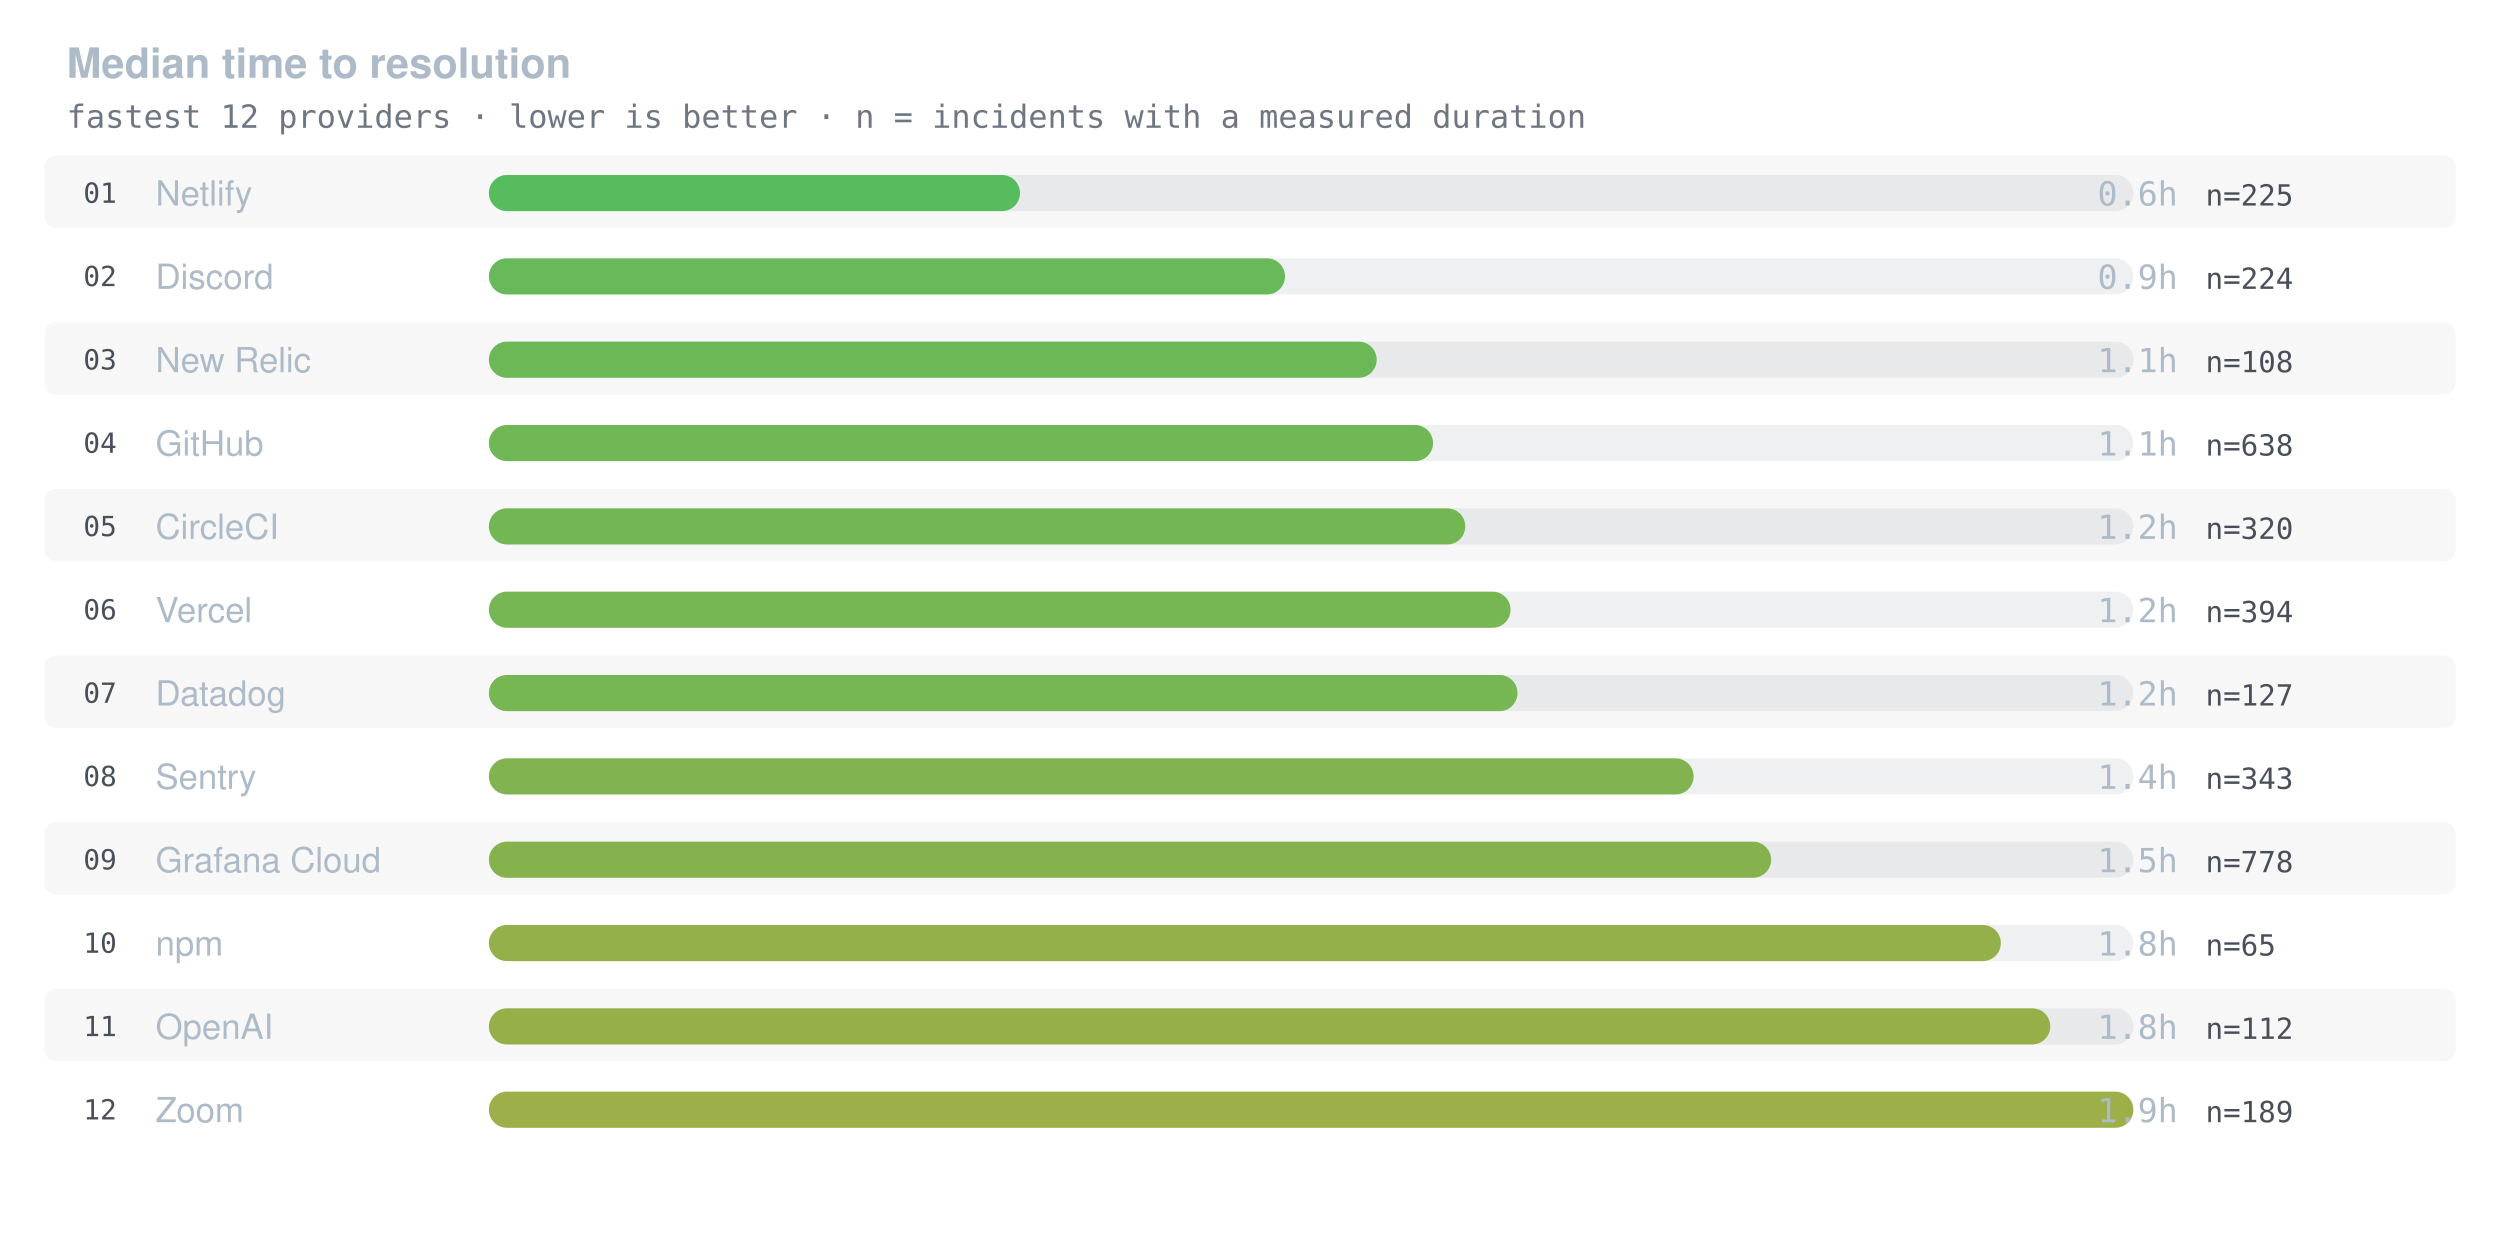
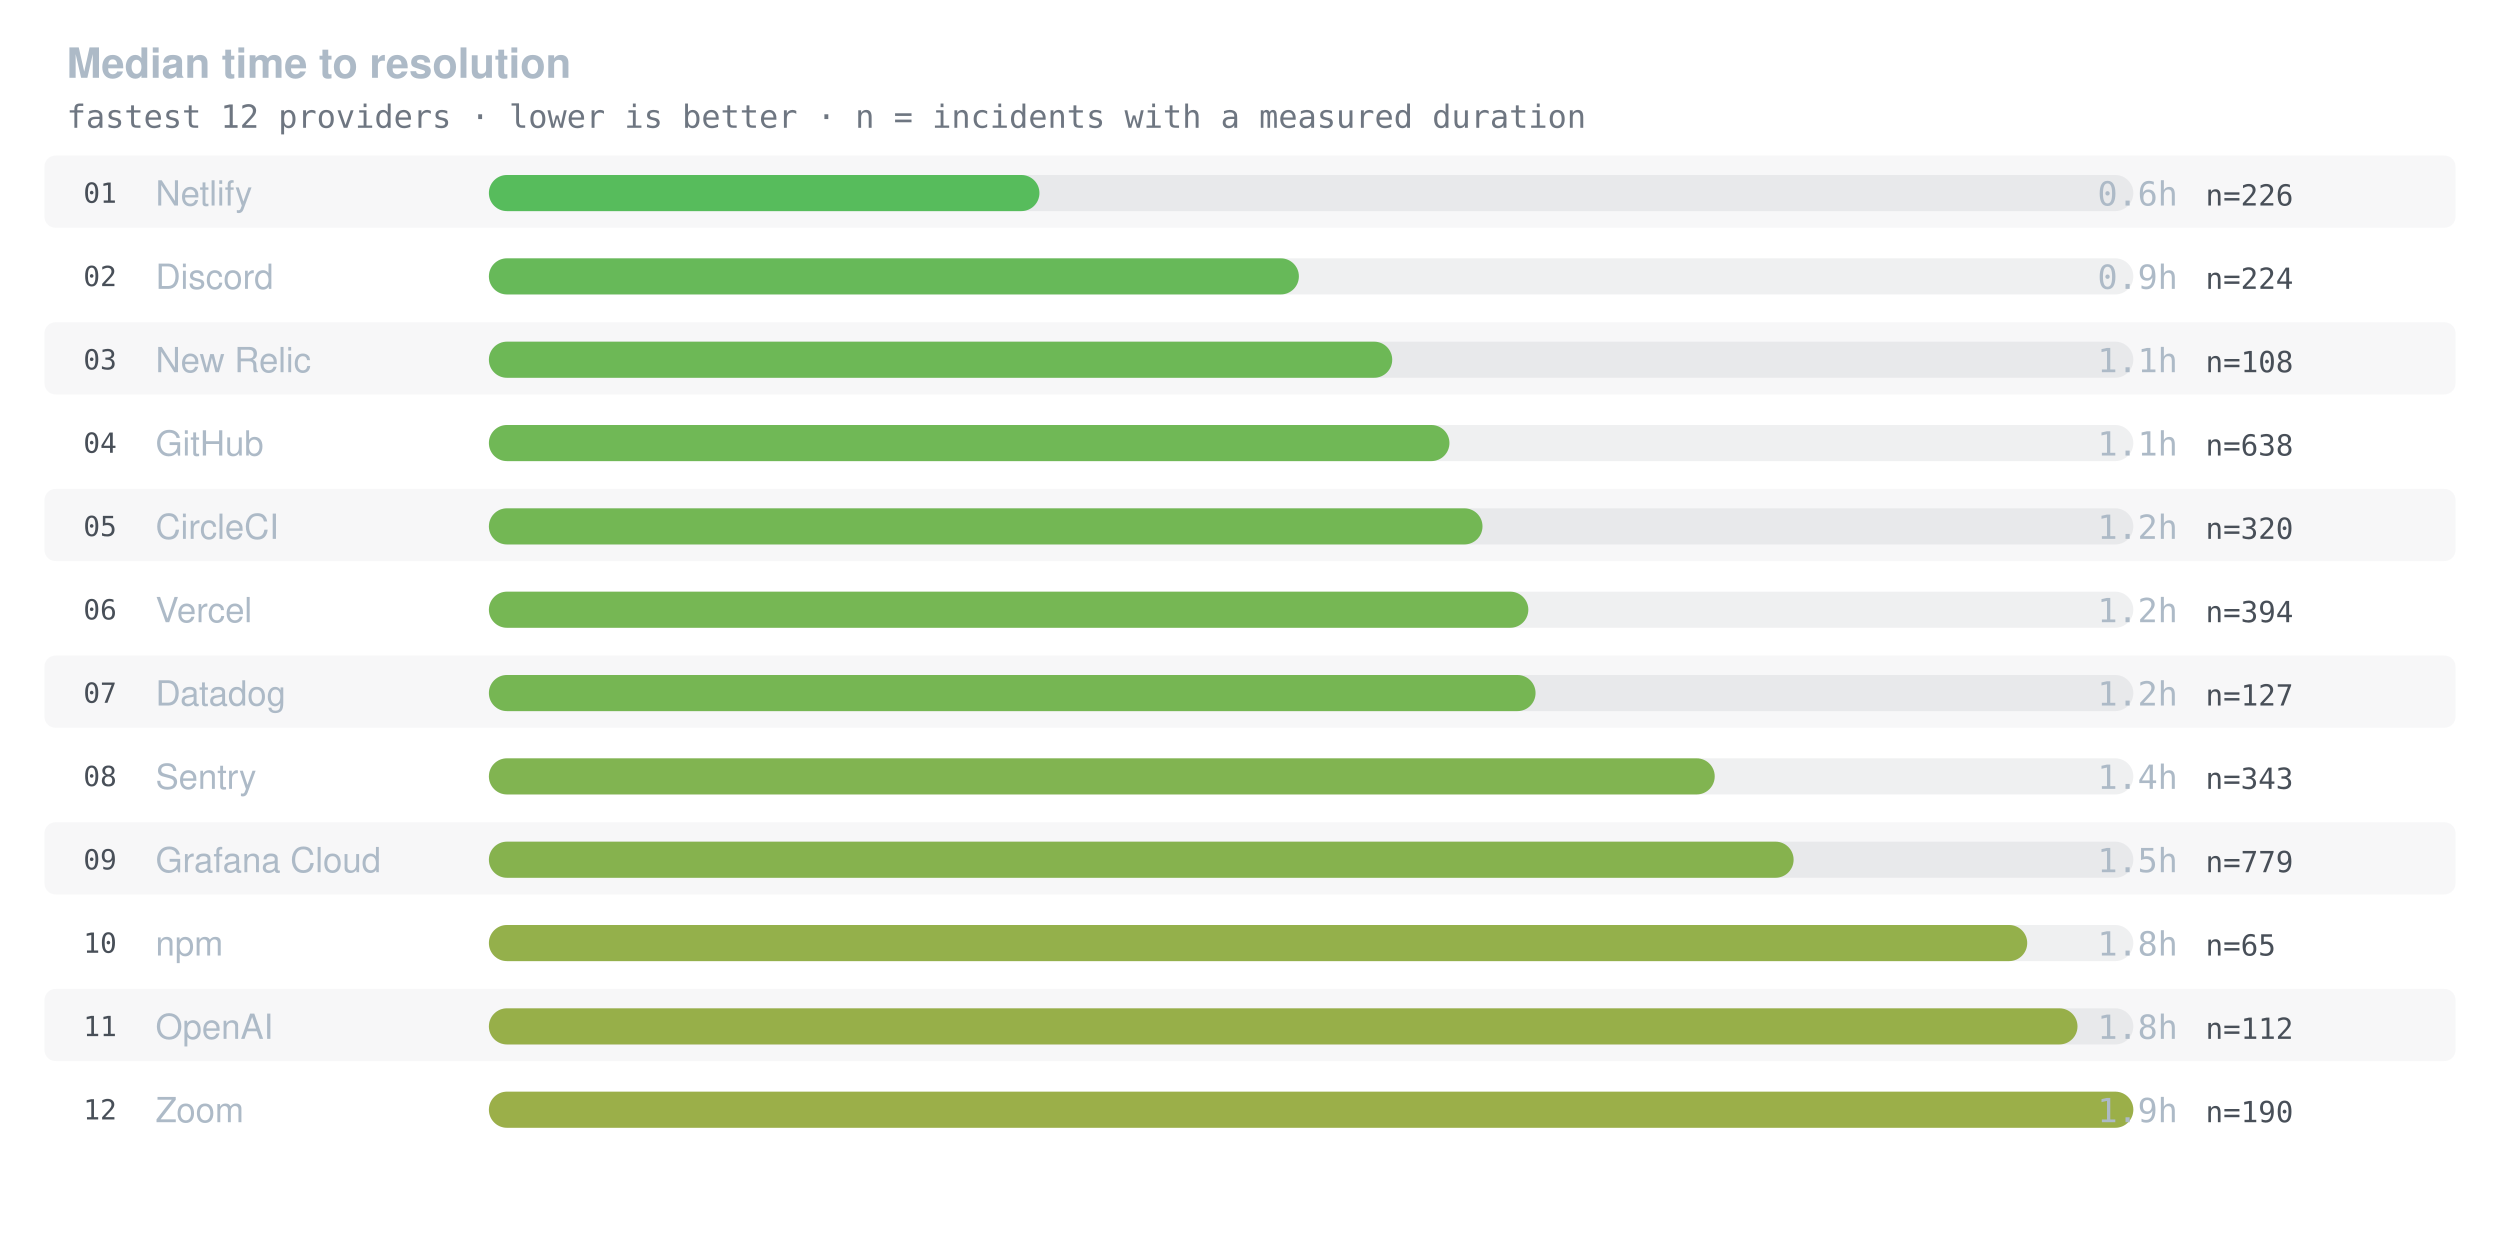
<svg xmlns="http://www.w3.org/2000/svg" viewBox="0 0 900 444" width="900" height="444" role="img">
  <text x="24" y="28" fill="#adbac7" font-size="15" font-family="-apple-system,BlinkMacSystemFont,Segoe UI,Helvetica,Arial,sans-serif" font-weight="600">Median time to resolution</text>
  <text x="24" y="46" fill="#6e7681" font-size="11.5" font-family="ui-monospace,SFMono-Regular,Menlo,Consolas,monospace">fastest 12 providers · lower is better · n = incidents with a measured duration</text>
  <rect x="16" y="56" width="868" height="26" rx="4" fill="#6e7681" opacity="0.055" />
  <text x="30" y="73" fill="#484f58" font-size="10" font-family="ui-monospace,SFMono-Regular,Menlo,Consolas,monospace">01</text>
  <text x="56" y="74" fill="#adbac7" font-size="12.5" font-family="-apple-system,BlinkMacSystemFont,Segoe UI,Helvetica,Arial,sans-serif">Netlify</text>
  <rect x="176" y="63" width="592" height="13" rx="6.5" fill="#6e7681" opacity="0.11" />
-   <rect x="176" y="63" width="191.2" height="13" rx="6.5" fill="#47b74e" opacity="0.9" />
+   <rect x="176" y="63" width="198.2" height="13" rx="6.5" fill="#47b74d" opacity="0.9" />
  <text x="784" y="74" fill="#adbac7" font-size="12" font-family="ui-monospace,SFMono-Regular,Menlo,Consolas,monospace" text-anchor="end">0.6h</text>
-   <text x="794" y="74" fill="#484f58" font-size="10.5" font-family="ui-monospace,SFMono-Regular,Menlo,Consolas,monospace">n=225</text>
+   <text x="794" y="74" fill="#484f58" font-size="10.5" font-family="ui-monospace,SFMono-Regular,Menlo,Consolas,monospace">n=226</text>
  <text x="30" y="103" fill="#484f58" font-size="10" font-family="ui-monospace,SFMono-Regular,Menlo,Consolas,monospace">02</text>
  <text x="56" y="104" fill="#adbac7" font-size="12.5" font-family="-apple-system,BlinkMacSystemFont,Segoe UI,Helvetica,Arial,sans-serif">Discord</text>
  <rect x="176" y="93" width="592" height="13" rx="6.5" fill="#6e7681" opacity="0.11" />
-   <rect x="176" y="93" width="286.6" height="13" rx="6.5" fill="#59b348" opacity="0.9" />
+   <rect x="176" y="93" width="291.6" height="13" rx="6.5" fill="#59b348" opacity="0.9" />
  <text x="784" y="104" fill="#adbac7" font-size="12" font-family="ui-monospace,SFMono-Regular,Menlo,Consolas,monospace" text-anchor="end">0.9h</text>
  <text x="794" y="104" fill="#484f58" font-size="10.5" font-family="ui-monospace,SFMono-Regular,Menlo,Consolas,monospace">n=224</text>
  <rect x="16" y="116" width="868" height="26" rx="4" fill="#6e7681" opacity="0.055" />
  <text x="30" y="133" fill="#484f58" font-size="10" font-family="ui-monospace,SFMono-Regular,Menlo,Consolas,monospace">03</text>
  <text x="56" y="134" fill="#adbac7" font-size="12.5" font-family="-apple-system,BlinkMacSystemFont,Segoe UI,Helvetica,Arial,sans-serif">New Relic</text>
  <rect x="176" y="123" width="592" height="13" rx="6.5" fill="#6e7681" opacity="0.11" />
-   <rect x="176" y="123" width="319.6" height="13" rx="6.5" fill="#5fb246" opacity="0.9" />
+   <rect x="176" y="123" width="325.2" height="13" rx="6.5" fill="#5fb246" opacity="0.9" />
  <text x="784" y="134" fill="#adbac7" font-size="12" font-family="ui-monospace,SFMono-Regular,Menlo,Consolas,monospace" text-anchor="end">1.1h</text>
  <text x="794" y="134" fill="#484f58" font-size="10.5" font-family="ui-monospace,SFMono-Regular,Menlo,Consolas,monospace">n=108</text>
  <text x="30" y="163" fill="#484f58" font-size="10" font-family="ui-monospace,SFMono-Regular,Menlo,Consolas,monospace">04</text>
  <text x="56" y="164" fill="#adbac7" font-size="12.5" font-family="-apple-system,BlinkMacSystemFont,Segoe UI,Helvetica,Arial,sans-serif">GitHub</text>
  <rect x="176" y="153" width="592" height="13" rx="6.5" fill="#6e7681" opacity="0.11" />
-   <rect x="176" y="153" width="339.9" height="13" rx="6.5" fill="#63b145" opacity="0.9" />
+   <rect x="176" y="153" width="345.8" height="13" rx="6.5" fill="#63b145" opacity="0.9" />
  <text x="784" y="164" fill="#adbac7" font-size="12" font-family="ui-monospace,SFMono-Regular,Menlo,Consolas,monospace" text-anchor="end">1.1h</text>
  <text x="794" y="164" fill="#484f58" font-size="10.5" font-family="ui-monospace,SFMono-Regular,Menlo,Consolas,monospace">n=638</text>
  <rect x="16" y="176" width="868" height="26" rx="4" fill="#6e7681" opacity="0.055" />
  <text x="30" y="193" fill="#484f58" font-size="10" font-family="ui-monospace,SFMono-Regular,Menlo,Consolas,monospace">05</text>
  <text x="56" y="194" fill="#adbac7" font-size="12.5" font-family="-apple-system,BlinkMacSystemFont,Segoe UI,Helvetica,Arial,sans-serif">CircleCI</text>
  <rect x="176" y="183" width="592" height="13" rx="6.5" fill="#6e7681" opacity="0.11" />
-   <rect x="176" y="183" width="351.5" height="13" rx="6.5" fill="#66b144" opacity="0.9" />
+   <rect x="176" y="183" width="357.7" height="13" rx="6.5" fill="#66b144" opacity="0.9" />
  <text x="784" y="194" fill="#adbac7" font-size="12" font-family="ui-monospace,SFMono-Regular,Menlo,Consolas,monospace" text-anchor="end">1.2h</text>
  <text x="794" y="194" fill="#484f58" font-size="10.5" font-family="ui-monospace,SFMono-Regular,Menlo,Consolas,monospace">n=320</text>
  <text x="30" y="223" fill="#484f58" font-size="10" font-family="ui-monospace,SFMono-Regular,Menlo,Consolas,monospace">06</text>
  <text x="56" y="224" fill="#adbac7" font-size="12.5" font-family="-apple-system,BlinkMacSystemFont,Segoe UI,Helvetica,Arial,sans-serif">Vercel</text>
  <rect x="176" y="213" width="592" height="13" rx="6.5" fill="#6e7681" opacity="0.11" />
-   <rect x="176" y="213" width="367.8" height="13" rx="6.5" fill="#69b043" opacity="0.9" />
+   <rect x="176" y="213" width="374.2" height="13" rx="6.5" fill="#69b043" opacity="0.9" />
  <text x="784" y="224" fill="#adbac7" font-size="12" font-family="ui-monospace,SFMono-Regular,Menlo,Consolas,monospace" text-anchor="end">1.2h</text>
  <text x="794" y="224" fill="#484f58" font-size="10.5" font-family="ui-monospace,SFMono-Regular,Menlo,Consolas,monospace">n=394</text>
  <rect x="16" y="236" width="868" height="26" rx="4" fill="#6e7681" opacity="0.055" />
  <text x="30" y="253" fill="#484f58" font-size="10" font-family="ui-monospace,SFMono-Regular,Menlo,Consolas,monospace">07</text>
  <text x="56" y="254" fill="#adbac7" font-size="12.5" font-family="-apple-system,BlinkMacSystemFont,Segoe UI,Helvetica,Arial,sans-serif">Datadog</text>
  <rect x="176" y="243" width="592" height="13" rx="6.5" fill="#6e7681" opacity="0.11" />
-   <rect x="176" y="243" width="370.3" height="13" rx="6.5" fill="#69b043" opacity="0.9" />
+   <rect x="176" y="243" width="376.8" height="13" rx="6.5" fill="#69b043" opacity="0.9" />
  <text x="784" y="254" fill="#adbac7" font-size="12" font-family="ui-monospace,SFMono-Regular,Menlo,Consolas,monospace" text-anchor="end">1.2h</text>
  <text x="794" y="254" fill="#484f58" font-size="10.5" font-family="ui-monospace,SFMono-Regular,Menlo,Consolas,monospace">n=127</text>
  <text x="30" y="283" fill="#484f58" font-size="10" font-family="ui-monospace,SFMono-Regular,Menlo,Consolas,monospace">08</text>
  <text x="56" y="284" fill="#adbac7" font-size="12.5" font-family="-apple-system,BlinkMacSystemFont,Segoe UI,Helvetica,Arial,sans-serif">Sentry</text>
  <rect x="176" y="273" width="592" height="13" rx="6.5" fill="#6e7681" opacity="0.11" />
-   <rect x="176" y="273" width="433.7" height="13" rx="6.5" fill="#75ad3f" opacity="0.9" />
+   <rect x="176" y="273" width="441.3" height="13" rx="6.5" fill="#75ad3f" opacity="0.9" />
  <text x="784" y="284" fill="#adbac7" font-size="12" font-family="ui-monospace,SFMono-Regular,Menlo,Consolas,monospace" text-anchor="end">1.4h</text>
  <text x="794" y="284" fill="#484f58" font-size="10.5" font-family="ui-monospace,SFMono-Regular,Menlo,Consolas,monospace">n=343</text>
  <rect x="16" y="296" width="868" height="26" rx="4" fill="#6e7681" opacity="0.055" />
  <text x="30" y="313" fill="#484f58" font-size="10" font-family="ui-monospace,SFMono-Regular,Menlo,Consolas,monospace">09</text>
  <text x="56" y="314" fill="#adbac7" font-size="12.5" font-family="-apple-system,BlinkMacSystemFont,Segoe UI,Helvetica,Arial,sans-serif">Grafana Cloud</text>
  <rect x="176" y="303" width="592" height="13" rx="6.5" fill="#6e7681" opacity="0.11" />
-   <rect x="176" y="303" width="461.6" height="13" rx="6.5" fill="#7bac3d" opacity="0.9" />
+   <rect x="176" y="303" width="469.7" height="13" rx="6.5" fill="#7bac3d" opacity="0.9" />
  <text x="784" y="314" fill="#adbac7" font-size="12" font-family="ui-monospace,SFMono-Regular,Menlo,Consolas,monospace" text-anchor="end">1.5h</text>
-   <text x="794" y="314" fill="#484f58" font-size="10.5" font-family="ui-monospace,SFMono-Regular,Menlo,Consolas,monospace">n=778</text>
+   <text x="794" y="314" fill="#484f58" font-size="10.5" font-family="ui-monospace,SFMono-Regular,Menlo,Consolas,monospace">n=779</text>
  <text x="30" y="343" fill="#484f58" font-size="10" font-family="ui-monospace,SFMono-Regular,Menlo,Consolas,monospace">10</text>
  <text x="56" y="344" fill="#adbac7" font-size="12.5" font-family="-apple-system,BlinkMacSystemFont,Segoe UI,Helvetica,Arial,sans-serif">npm</text>
  <rect x="176" y="333" width="592" height="13" rx="6.5" fill="#6e7681" opacity="0.11" />
-   <rect x="176" y="333" width="544.3" height="13" rx="6.5" fill="#8ba938" opacity="0.9" />
+   <rect x="176" y="333" width="553.8" height="13" rx="6.5" fill="#8ba938" opacity="0.9" />
  <text x="784" y="344" fill="#adbac7" font-size="12" font-family="ui-monospace,SFMono-Regular,Menlo,Consolas,monospace" text-anchor="end">1.8h</text>
  <text x="794" y="344" fill="#484f58" font-size="10.5" font-family="ui-monospace,SFMono-Regular,Menlo,Consolas,monospace">n=65</text>
  <rect x="16" y="356" width="868" height="26" rx="4" fill="#6e7681" opacity="0.055" />
  <text x="30" y="373" fill="#484f58" font-size="10" font-family="ui-monospace,SFMono-Regular,Menlo,Consolas,monospace">11</text>
  <text x="56" y="374" fill="#adbac7" font-size="12.5" font-family="-apple-system,BlinkMacSystemFont,Segoe UI,Helvetica,Arial,sans-serif">OpenAI</text>
  <rect x="176" y="363" width="592" height="13" rx="6.5" fill="#6e7681" opacity="0.11" />
-   <rect x="176" y="363" width="562.1" height="13" rx="6.5" fill="#8ea837" opacity="0.9" />
+   <rect x="176" y="363" width="571.9" height="13" rx="6.5" fill="#8ea837" opacity="0.9" />
  <text x="784" y="374" fill="#adbac7" font-size="12" font-family="ui-monospace,SFMono-Regular,Menlo,Consolas,monospace" text-anchor="end">1.8h</text>
  <text x="794" y="374" fill="#484f58" font-size="10.5" font-family="ui-monospace,SFMono-Regular,Menlo,Consolas,monospace">n=112</text>
  <text x="30" y="403" fill="#484f58" font-size="10" font-family="ui-monospace,SFMono-Regular,Menlo,Consolas,monospace">12</text>
  <text x="56" y="404" fill="#adbac7" font-size="12.5" font-family="-apple-system,BlinkMacSystemFont,Segoe UI,Helvetica,Arial,sans-serif">Zoom</text>
  <rect x="176" y="393" width="592" height="13" rx="6.5" fill="#6e7681" opacity="0.11" />
-   <rect x="176" y="393" width="592.0" height="13" rx="6.5" fill="#94a735" opacity="0.9" />
+   <rect x="176" y="393" width="592.0" height="13" rx="6.5" fill="#92a736" opacity="0.9" />
  <text x="784" y="404" fill="#adbac7" font-size="12" font-family="ui-monospace,SFMono-Regular,Menlo,Consolas,monospace" text-anchor="end">1.9h</text>
-   <text x="794" y="404" fill="#484f58" font-size="10.5" font-family="ui-monospace,SFMono-Regular,Menlo,Consolas,monospace">n=189</text>
+   <text x="794" y="404" fill="#484f58" font-size="10.5" font-family="ui-monospace,SFMono-Regular,Menlo,Consolas,monospace">n=190</text>
</svg>
